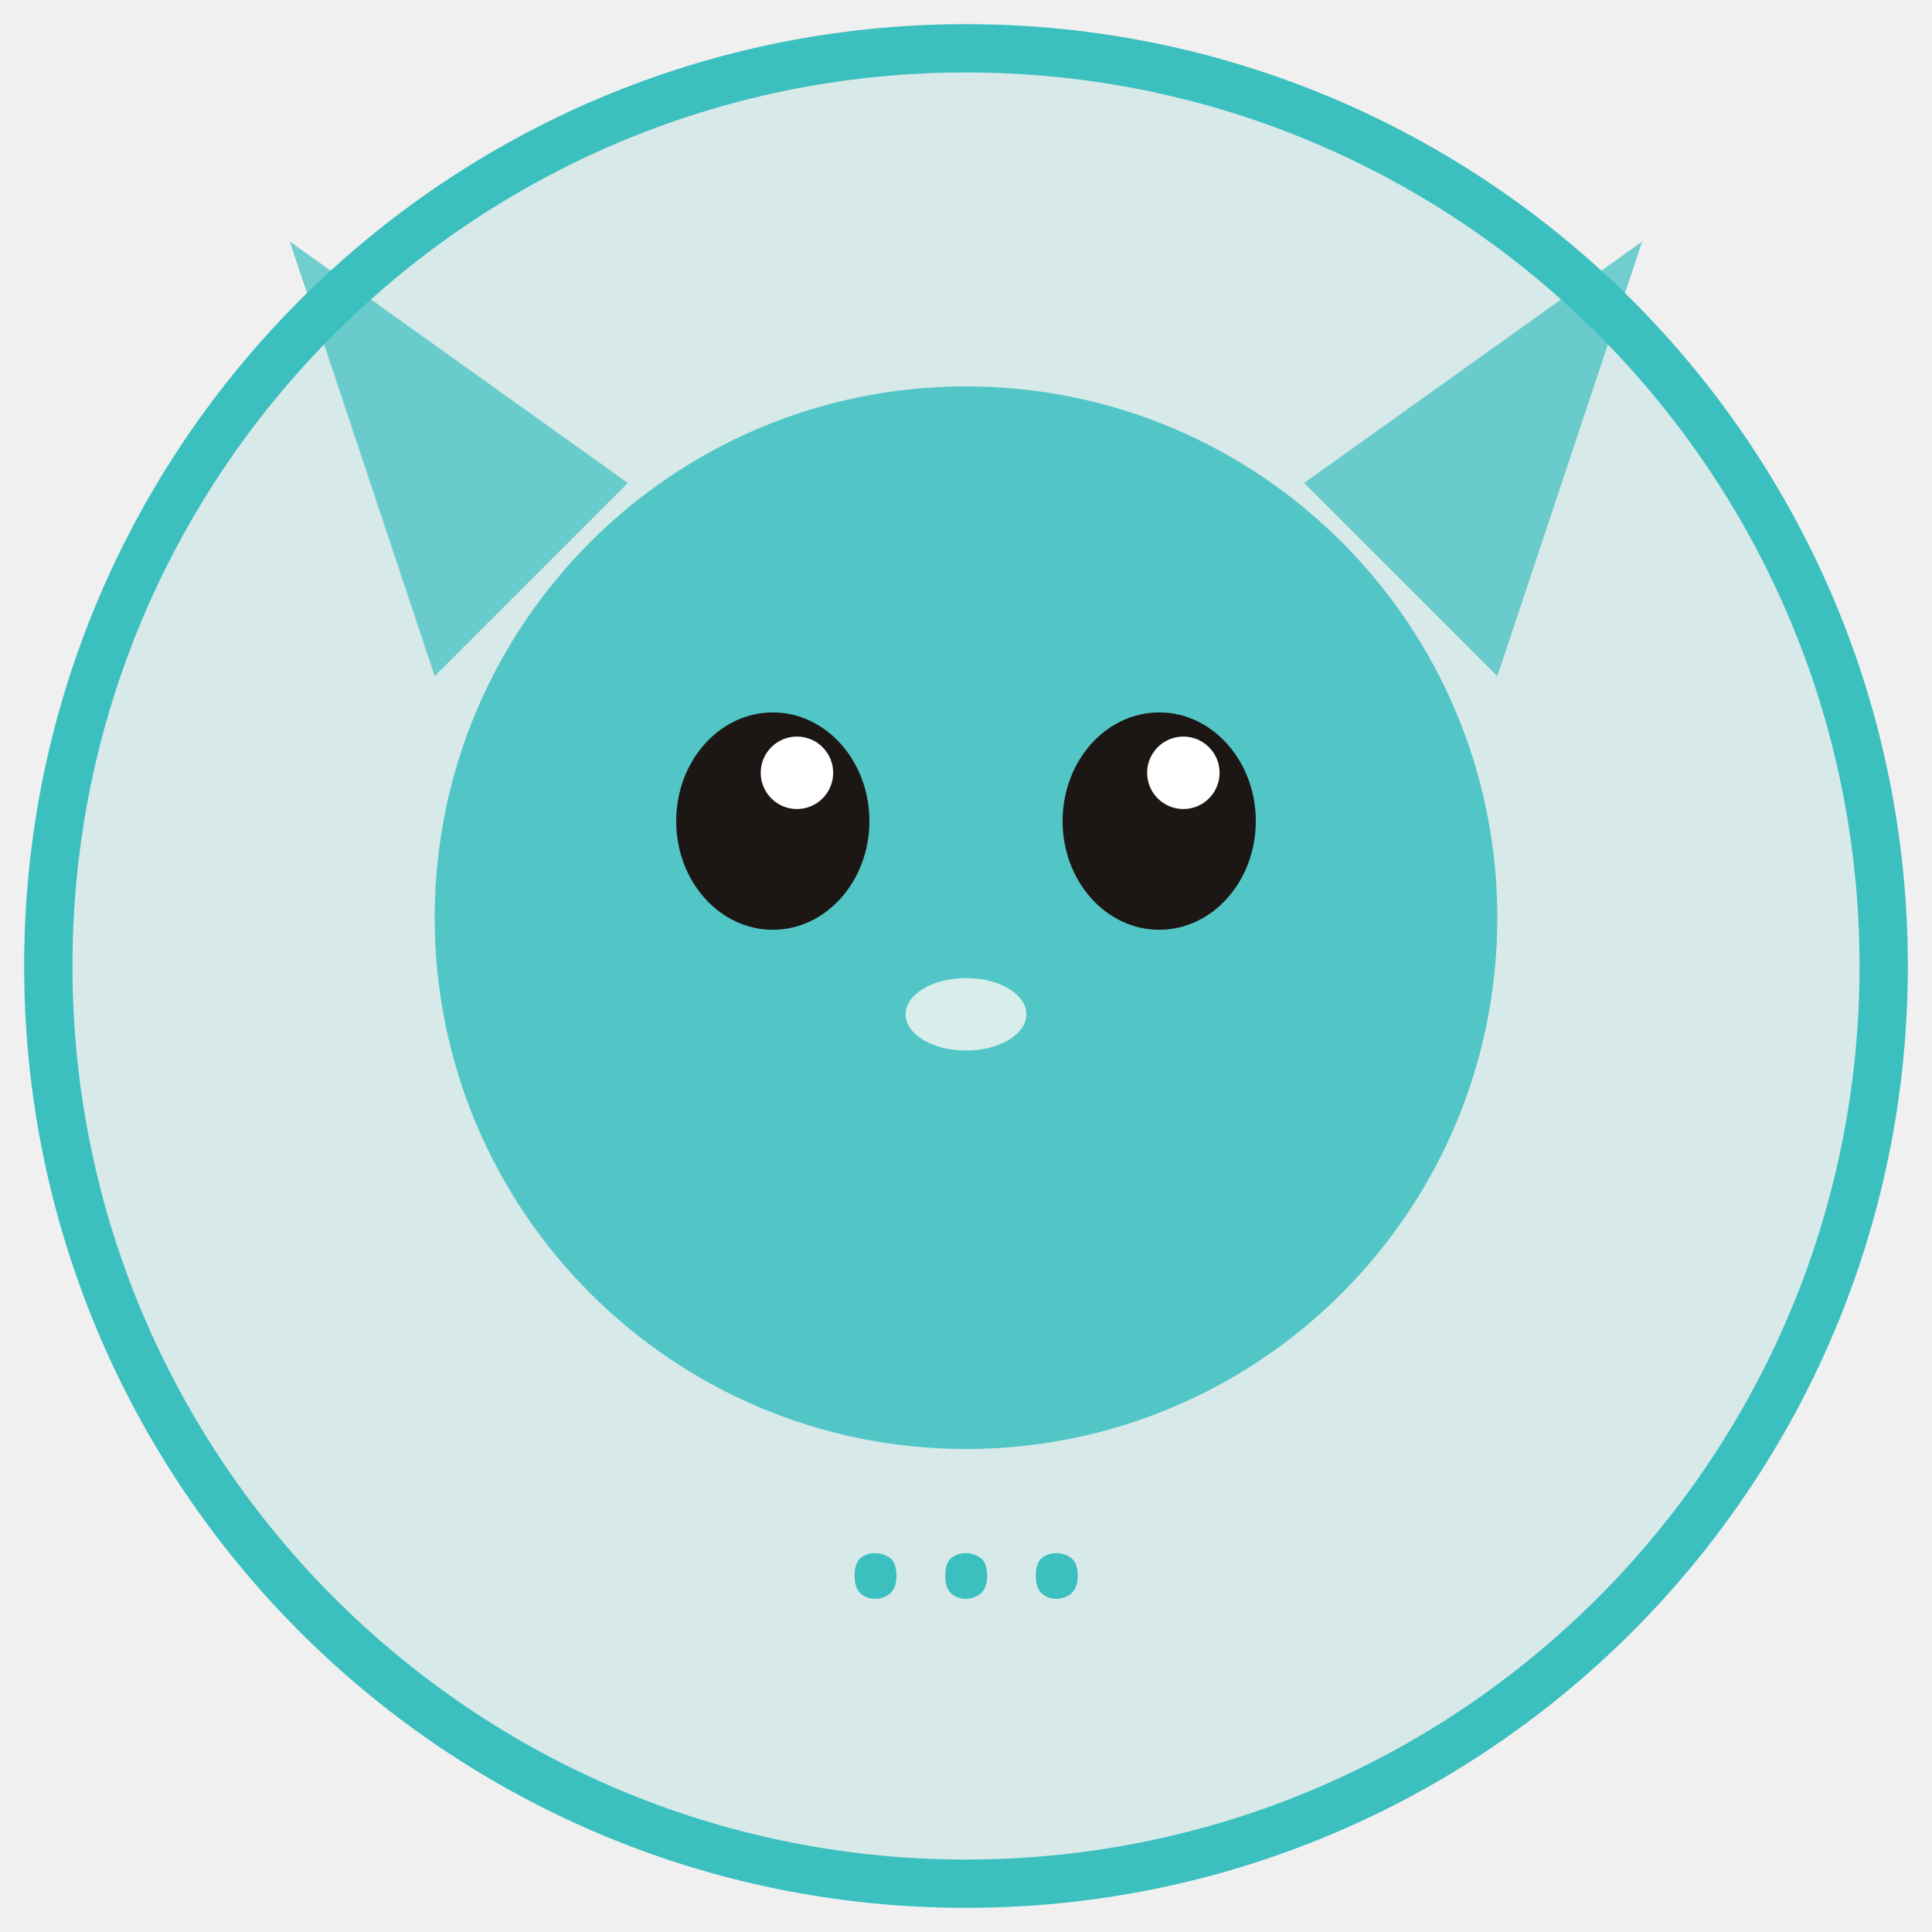
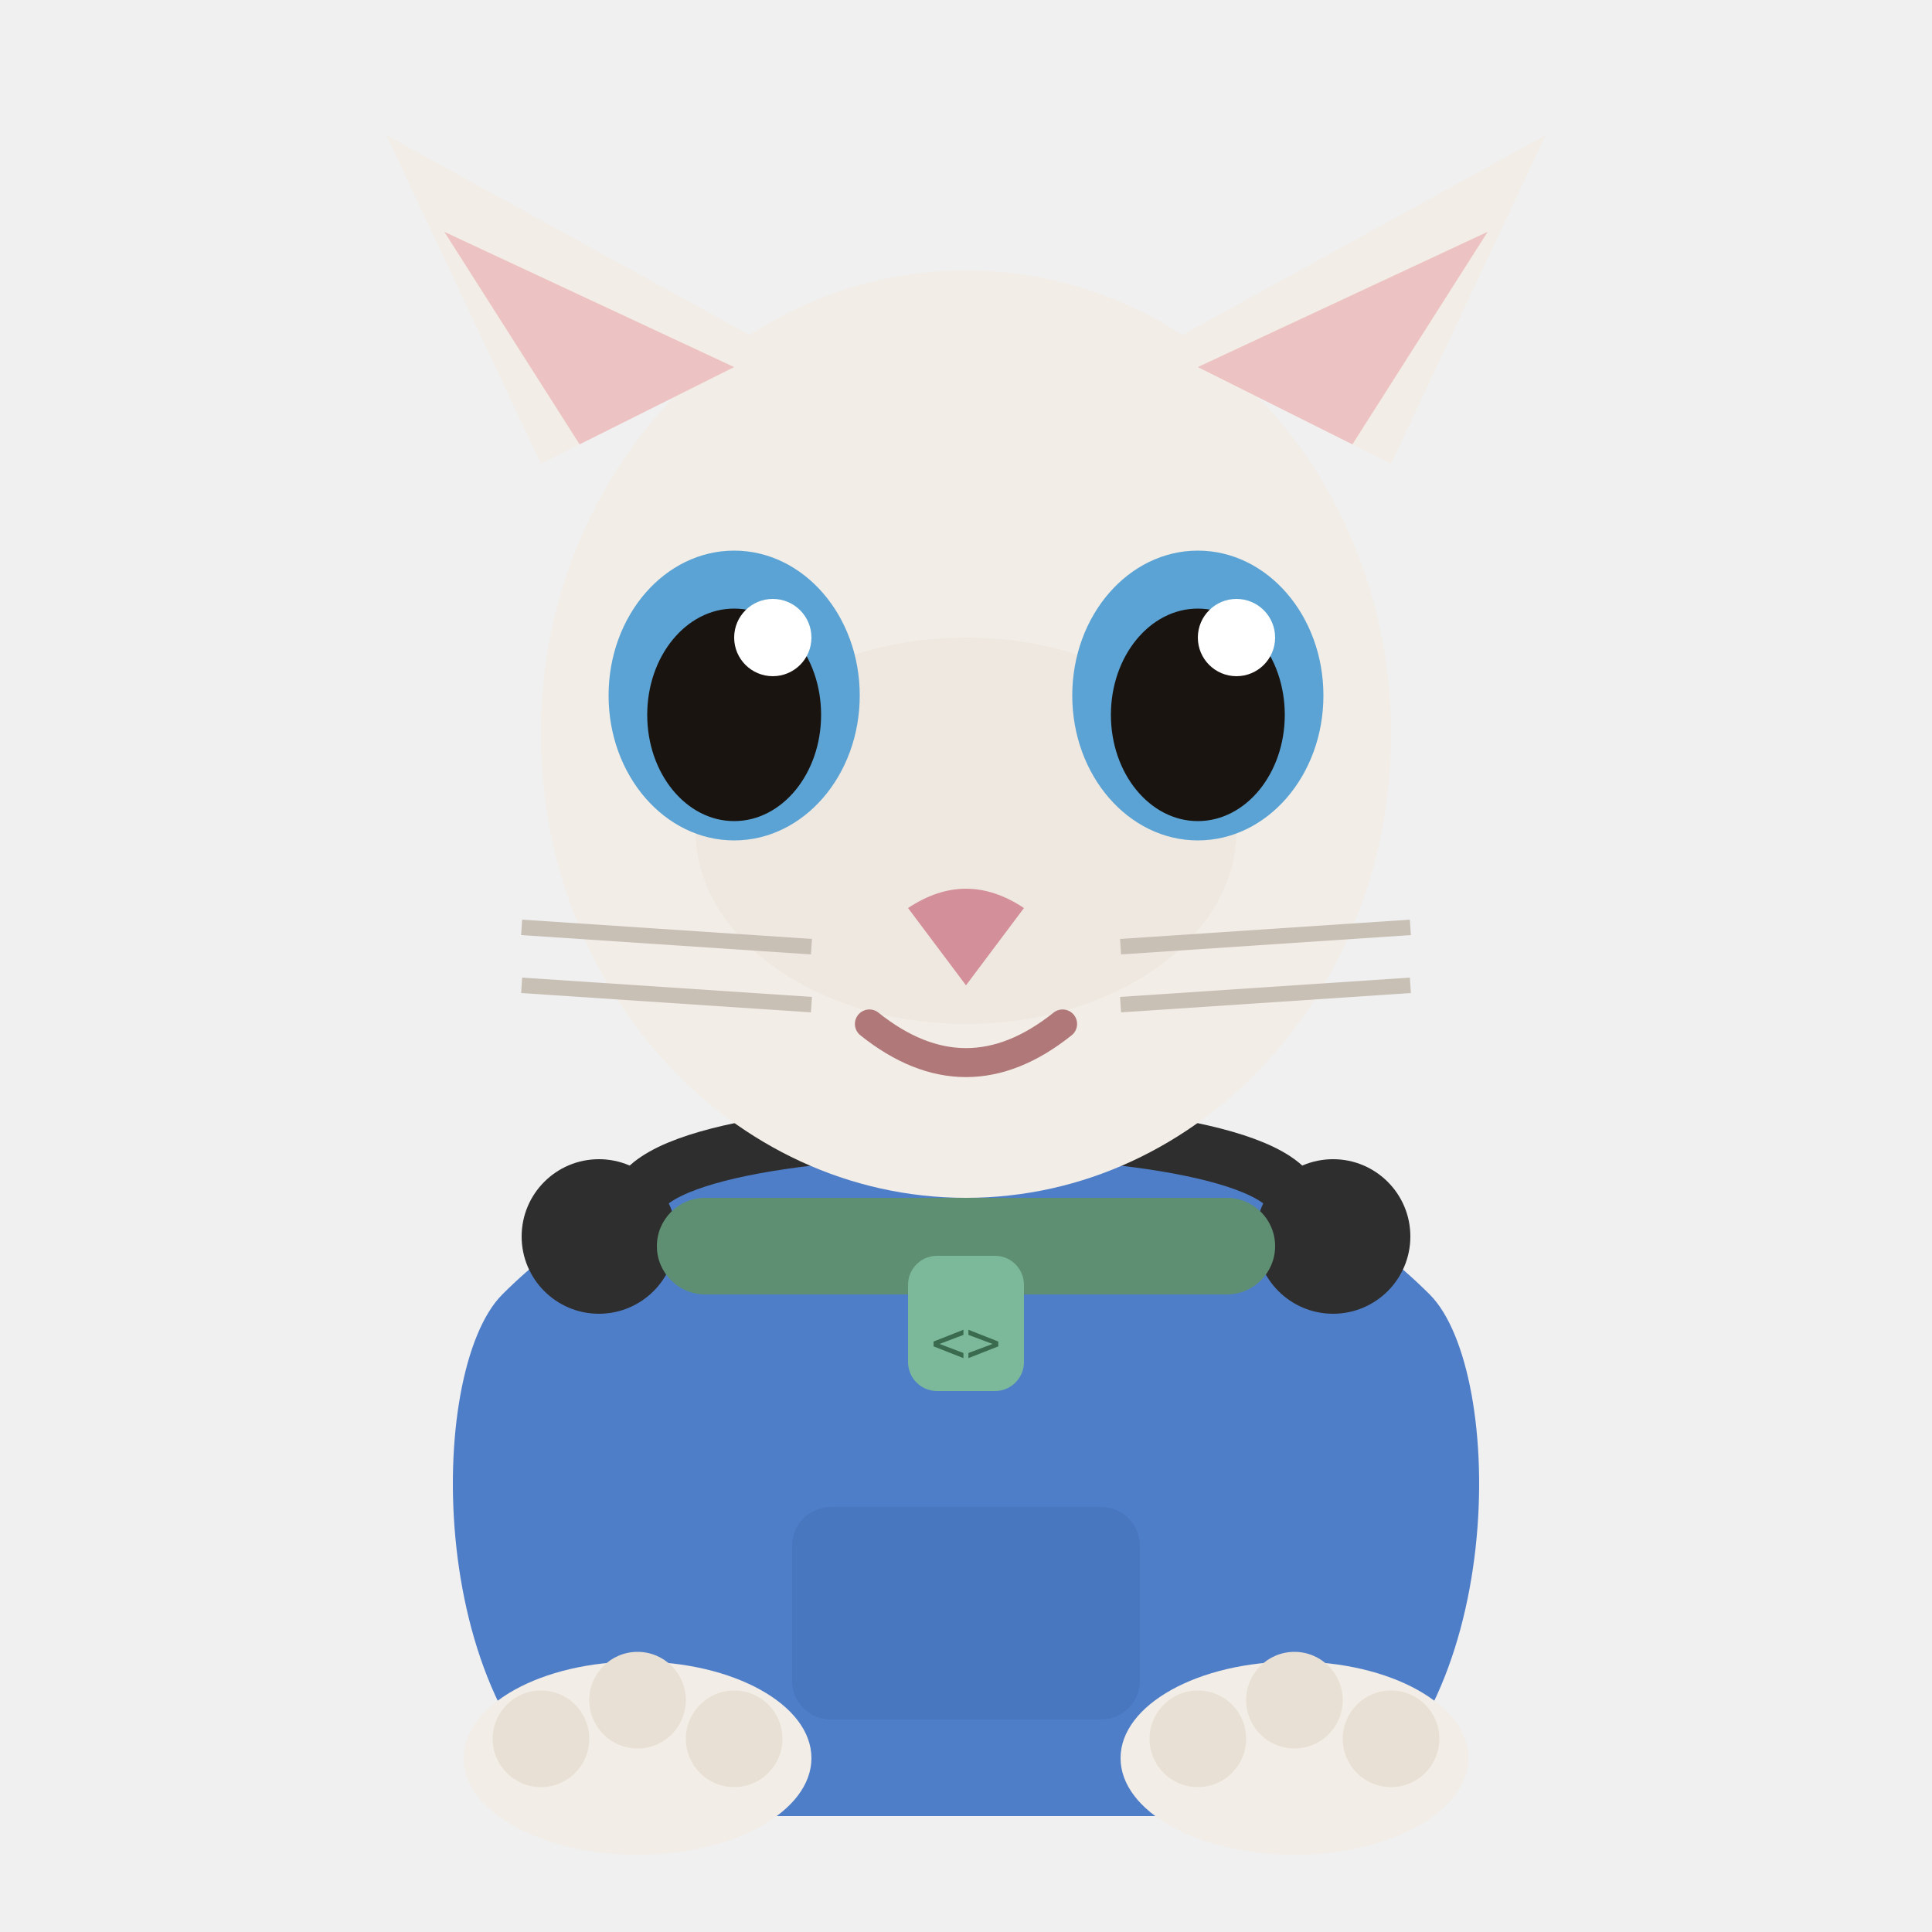
- <svg xmlns="http://www.w3.org/2000/svg" viewBox="0 0 80 80" width="80" height="80" role="img" aria-label="Mid Casey (idle)">
-   <circle cx="40" cy="40" r="38" fill="#3BBFBF22" stroke="#3BBFBF" stroke-width="2" />
-   <polygon points="18,28 12,10 26,20" fill="#3BBFBF" opacity="0.7" />
-   <polygon points="62,28 68,10 54,20" fill="#3BBFBF" opacity="0.7" />
-   <circle cx="40" cy="38" r="22" fill="#3BBFBF" opacity="0.85" />
-   <ellipse cx="32" cy="34" rx="4" ry="4.5" fill="#1C1714" />
-   <ellipse cx="48" cy="34" rx="4" ry="4.5" fill="#1C1714" />
-   <circle cx="33" cy="32" r="1.5" fill="#fff" />
-   <circle cx="49" cy="32" r="1.5" fill="#fff" />
-   <ellipse cx="40" cy="42" rx="2.5" ry="1.5" fill="#FAF8F4" opacity="0.8" />
-   <text x="40" y="66" text-anchor="middle" font-family="system-ui" font-size="14" fill="#3BBFBF">...</text>
+ <svg xmlns="http://www.w3.org/2000/svg" viewBox="0 0 100 100" width="100" height="100" role="img" aria-label="Mid Casey — idle">
+   <path d="M26,67 C22,71 22,89 31,94 L69,94 C78,89 78,71 74,67 C67,60 57,58 50,58 C43,58 33,60 26,67 Z" fill="#4F7EC9" />
+   <rect x="41" y="78" width="18" height="11" rx="2" fill="#3E6BB0" opacity="0.4" />
+   <path d="M33,63 C31,57 69,57 67,63" stroke="#2E2E2E" stroke-width="2.8" fill="none" stroke-linecap="round" />
+   <circle cx="31" cy="64" r="4" fill="#2E2E2E" />
+   <circle cx="69" cy="64" r="4" fill="#2E2E2E" />
+   <ellipse cx="33" cy="91" rx="9" ry="5" fill="#F2EDE6" />
+   <circle cx="28" cy="90" r="2.5" fill="#E8E0D4" />
+   <circle cx="33" cy="88" r="2.5" fill="#E8E0D4" />
+   <circle cx="38" cy="90" r="2.5" fill="#E8E0D4" />
+   <ellipse cx="67" cy="91" rx="9" ry="5" fill="#F2EDE6" />
+   <circle cx="62" cy="90" r="2.5" fill="#E8E0D4" />
+   <circle cx="67" cy="88" r="2.5" fill="#E8E0D4" />
+   <circle cx="72" cy="90" r="2.5" fill="#E8E0D4" />
+   <rect x="34" y="62" width="32" height="5" rx="2.5" fill="#5E8F72" />
+   <rect x="47" y="65" width="6" height="7" rx="1.5" fill="#7CB89A" />
+   <text x="50" y="70.5" text-anchor="middle" font-family="monospace" font-size="3" fill="#3A6B4F">&lt;&gt;</text>
+   <ellipse cx="50" cy="38" rx="22" ry="24" fill="#F2EDE6" />
+   <ellipse cx="50" cy="43" rx="14" ry="10" fill="#E8E0D4" opacity="0.35" />
+   <path d="M28,24 L20,7 L40,18 Z" fill="#F2EDE6" />
+   <path d="M30,23 L23,12 L38,19 Z" fill="#EAB5B5" opacity="0.75" />
+   <path d="M72,24 L80,7 L60,18 Z" fill="#F2EDE6" />
+   <path d="M70,23 L77,12 L62,19 Z" fill="#EAB5B5" opacity="0.75" />
+   <ellipse cx="38" cy="36" rx="6.5" ry="7.5" fill="#5BA3D4" />
+   <ellipse cx="38" cy="37" rx="4.5" ry="5.5" fill="#1A1410" />
+   <circle cx="40" cy="33" r="2" fill="#fff" />
+   <ellipse cx="62" cy="36" rx="6.5" ry="7.5" fill="#5BA3D4" />
+   <ellipse cx="62" cy="37" rx="4.5" ry="5.5" fill="#1A1410" />
+   <circle cx="64" cy="33" r="2" fill="#fff" />
+   <path d="M47,47 L50,51 L53,47 Q50,45 47,47 Z" fill="#D4909A" />
+   <path d="M45,53 Q50,57 55,53" stroke="#B07878" stroke-width="1.5" fill="none" stroke-linecap="round" />
+   <line x1="27" y1="48" x2="42" y2="49" stroke="#C8BFB5" stroke-width="0.8" />
+   <line x1="27" y1="51" x2="42" y2="52" stroke="#C8BFB5" stroke-width="0.8" />
+   <line x1="58" y1="49" x2="73" y2="48" stroke="#C8BFB5" stroke-width="0.8" />
+   <line x1="58" y1="52" x2="73" y2="51" stroke="#C8BFB5" stroke-width="0.8" />
</svg>
